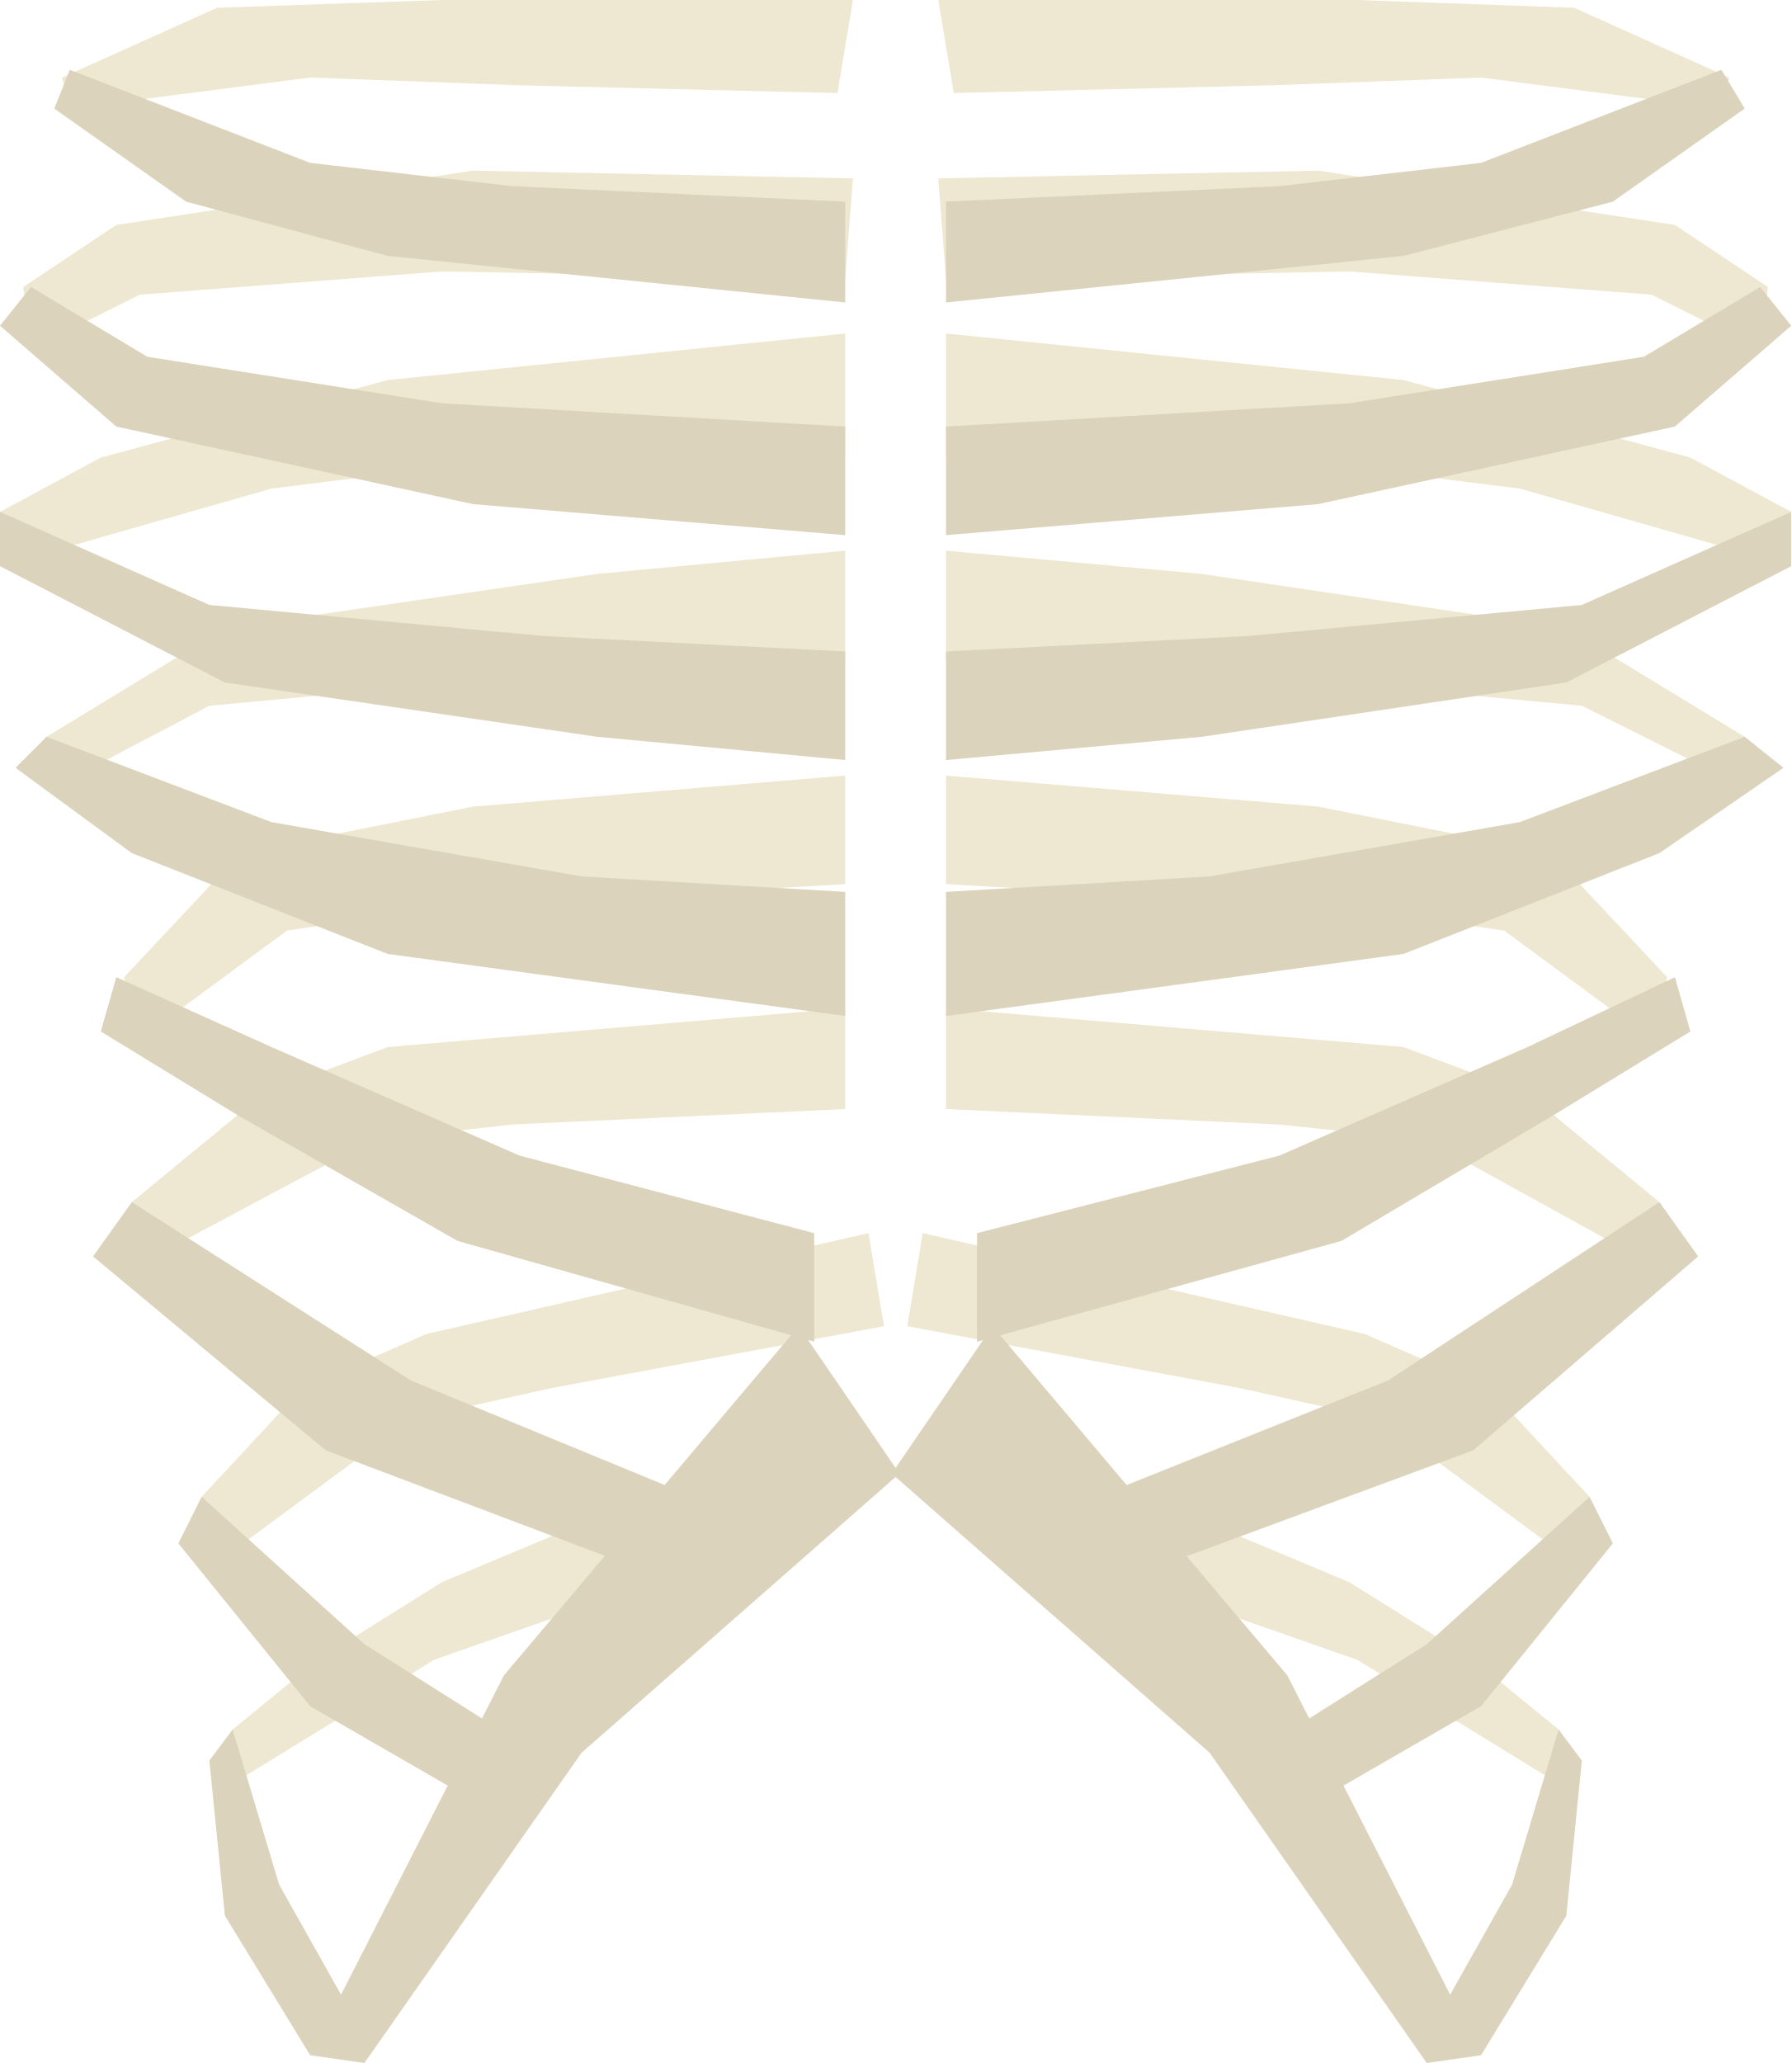
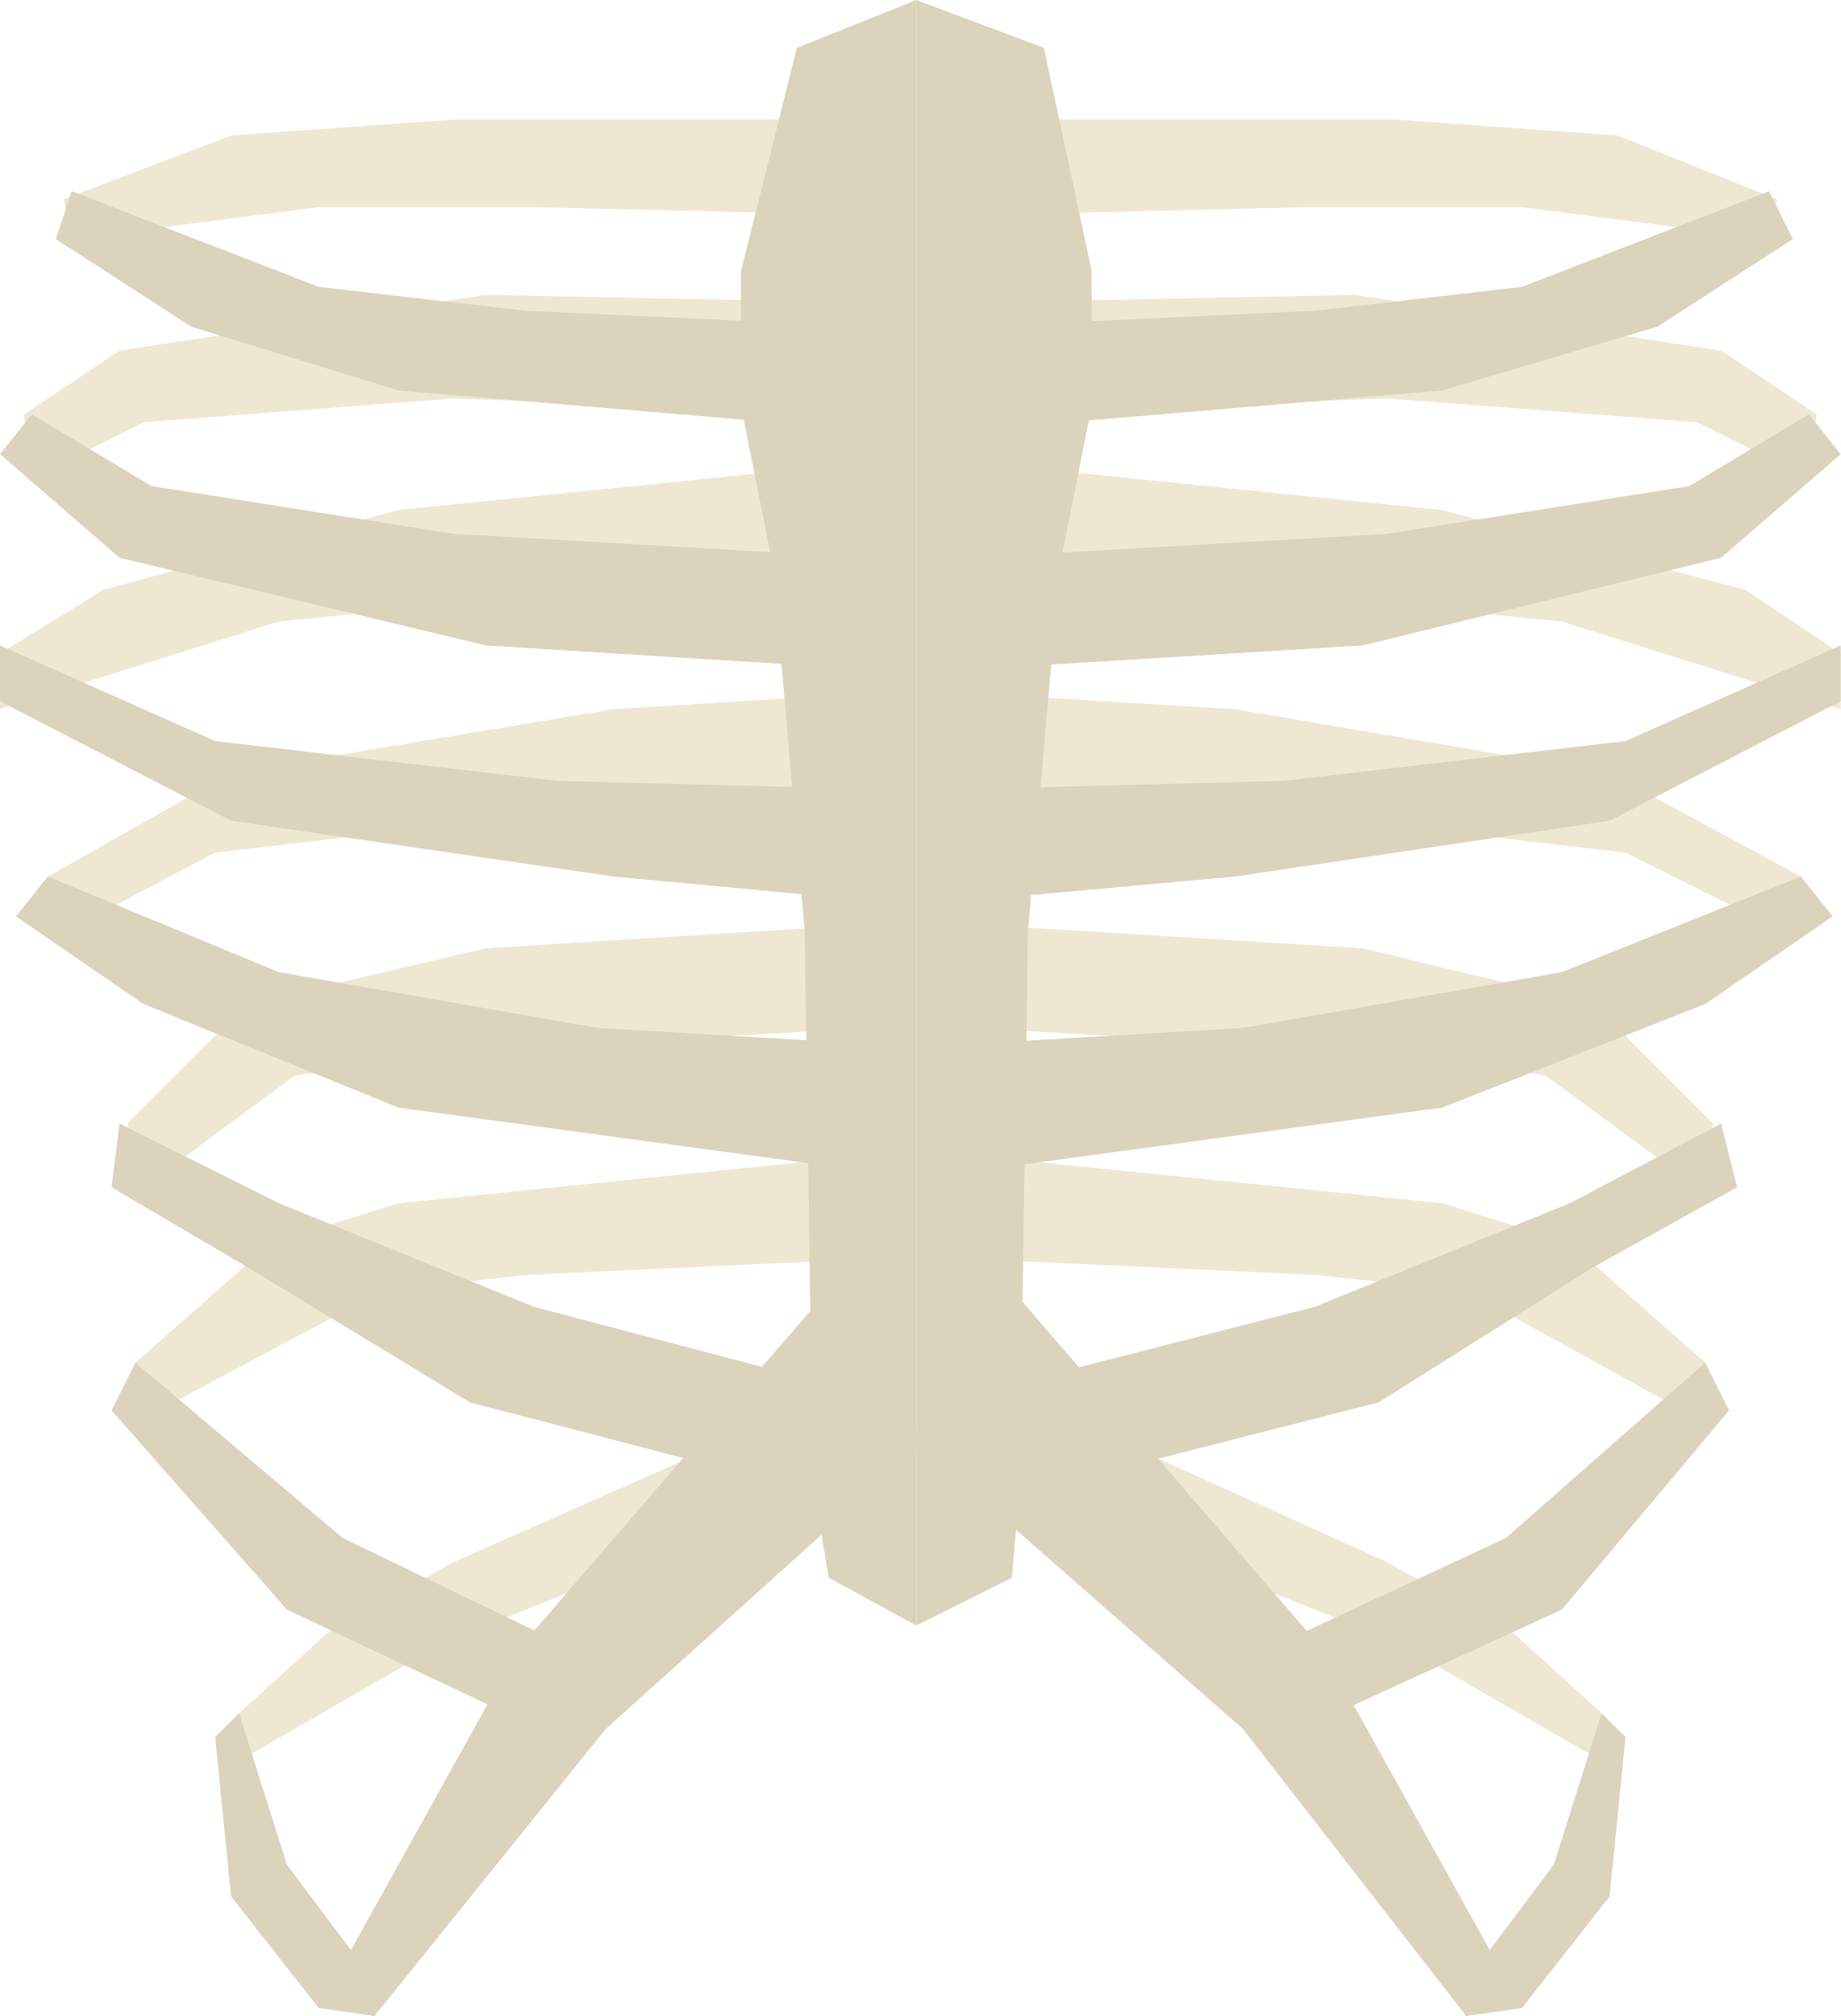
- <svg xmlns="http://www.w3.org/2000/svg" version="1.1" id="Layer_1" x="0px" y="0px" width="231px" height="266px" viewBox="0 0 231 266" style="enable-background:new 0 0 231 266;" xml:space="preserve">
+ <svg xmlns="http://www.w3.org/2000/svg" version="1.1" id="Layer_1" x="0px" y="0px" width="231px" height="253px" viewBox="0 0 231 253" style="enable-background:new 0 0 231 253;" xml:space="preserve">
  <g id="ribcage">
-     <polygon style="fill:#EEE8D2;" points="109,143 66,145 48,147 18,163 17,155 34,141 50,135 109,130  " />
-     <polygon style="fill:#EEE8D2;" points="114,171 71,179 53,183 30,200 26,193 39,179 55,172 112,159  " />
-     <polygon style="fill:#EEE8D2;" points="102,195 76,207 56,214 30,230 30,223 41,214 57,204 100,186  " />
-     <polygon style="fill:#EEE8D2;" points="108,12 67,11 40,10 9,14 8,10 28,1 57,0 110,0  " />
-     <polygon style="fill:#EEE8D2;" points="109,114 57,117 37,120 18,134 16,126 31,110 61,104 109,100  " />
-     <polygon style="fill:#EEE8D2;" points="109,85 70,87 27,91 8,101 6,95 29,81 77,74 109,71  " />
-     <polygon style="fill:#EEE8D2;" points="109,59 75,58 35,63 0,73 0,66 13,59 50,49 109,43  " />
-     <polygon style="fill:#EEE8D2;" points="109,36 57,35 18,38 4,45 3,37 15,29 61,22 110,23  " />
-     <polygon style="fill:#DCD3BC;" points="116,190 75,226 47,266 40,265 65,216 103,171  " />
-     <polygon style="fill:#DCD3BC;" points="109,26 66,24 40,21 9,9 7,14 24,26 50,33 109,39  " />
-     <polygon style="fill:#DCD3BC;" points="12,162 42,187 87,204 87,192 53,178 17,155  " />
-     <polygon style="fill:#DCD3BC;" points="23,199 40,220 66,235 66,224 47,212 26,193  " />
-     <polygon style="fill:#DCD3BC;" points="27,227 29,247 40,265 45,259 36,243 30,223  " />
-     <polygon style="fill:#DCD3BC;" points="109,55 57,52 19,46 4,37 0,42 15,55 61,65 109,69  " />
-     <polygon style="fill:#DCD3BC;" points="109,84 70,82 27,78 0,66 0,73 29,88 77,95 109,98  " />
-     <polygon style="fill:#DCD3BC;" points="109,115 75,113 35,106 6,95 2,99 17,110 50,123 109,131  " />
-     <polygon style="fill:#DCD3BC;" points="105,159 67,149 35,135 15,126 13,133 31,144 59,160 105,173  " />
-     <polygon style="fill:#EEE8D2;" points="117,171 160,179 178,183 201,200 205,193 192,179 176,172 119,159  " />
-     <polygon style="fill:#EEE8D2;" points="122,143 165,145 184,147 213,163 214,155 197,141 181,135 122,130  " />
-     <polygon style="fill:#EEE8D2;" points="129,195 155,207 175,214 201,230 201,223 190,214 174,204 131,186  " />
-     <polygon style="fill:#EEE8D2;" points="123,12 164,11 191,10 222,14 223,10 203,1 175,0 121,0  " />
-     <polygon style="fill:#EEE8D2;" points="122,114 174,117 194,120 213,134 215,126 200,110 170,104 122,100  " />
-     <polygon style="fill:#EEE8D2;" points="122,85 161,87 204,91 224,101 225,95 202,81 155,74 122,71  " />
-     <polygon style="fill:#EEE8D2;" points="122,59 156,58 196,63 231,73 231,66 218,59 181,49 122,43  " />
-     <polygon style="fill:#EEE8D2;" points="122,36 174,35 213,38 227,45 228,37 216,29 170,22 121,23  " />
-     <polygon style="fill:#DCD3BC;" points="115,190 156,226 184,266 191,265 166,216 128,171  " />
-     <polygon style="fill:#DCD3BC;" points="122,26 165,24 191,21 222,9 225,14 208,26 181,33 122,39  " />
-     <polygon style="fill:#DCD3BC;" points="219,162 190,187 144,204 144,192 179,178 214,155  " />
-     <polygon style="fill:#DCD3BC;" points="208,199 191,220 165,235 165,224 184,212 205,193  " />
-     <polygon style="fill:#DCD3BC;" points="204,227 202,247 191,265 186,259 195,243 201,223  " />
-     <polygon style="fill:#DCD3BC;" points="122,55 174,52 212,46 227,37 231,42 216,55 170,65 122,69  " />
-     <polygon style="fill:#DCD3BC;" points="122,84 161,82 204,78 231,66 231,73 202,88 155,95 122,98  " />
-     <polygon style="fill:#DCD3BC;" points="122,115 156,113 196,106 225,95 230,99 214,110 181,123 122,131  " />
-     <polygon style="fill:#DCD3BC;" points="126,159 165,149 197,135 216,126 218,133 200,144 173,160 126,173  " />
+     <polygon style="fill:#EEE8D2;" points="109,158 66,160 48,162 18,178 17,171 34,156 50,151 109,145  " />
+     <polygon style="fill:#EEE8D2;" points="102,187 76,198 56,206 30,221 30,215 41,205 57,196 100,177  " />
+     <polygon style="fill:#EEE8D2;" points="109,27 67,26 40,26 9,30 8,25 29,17 57,15 110,15  " />
+     <polygon style="fill:#EEE8D2;" points="109,129 57,132 37,135 18,149 16,141 31,126 61,119 109,116  " />
+     <polygon style="fill:#EEE8D2;" points="109,100 70,102 27,107 8,117 6,110 29,97 77,89 109,87  " />
+     <polygon style="fill:#EEE8D2;" points="109,74 75,74 35,78 0,89 0,82 13,74 50,64 109,58  " />
+     <polygon style="fill:#EEE8D2;" points="109,52 57,50 18,53 4,60 3,52 15,44 61,37 110,38  " />
+     <polygon style="fill:#DCD3BC;" points="116,181 76,217 47,253 40,252 65,207 103,163  " />
+     <polygon style="fill:#DCD3BC;" points="109,41 66,39 40,36 9,24 7,30 24,41 50,49 109,54  " />
+     <polygon style="fill:#DCD3BC;" points="27,218 29,238 40,252 45,246 36,234 30,215  " />
+     <polygon style="fill:#DCD3BC;" points="109,70 57,67 19,61 4,52 0,57 15,70 61,81 109,84  " />
+     <polygon style="fill:#DCD3BC;" points="109,99 70,98 27,93 0,81 0,88 29,103 77,110 109,113  " />
+     <polygon style="fill:#DCD3BC;" points="109,131 75,129 35,122 6,110 2,115 18,126 50,139 109,147  " />
+     <polygon style="fill:#DCD3BC;" points="105,174 67,164 35,151 15,141 14,149 31,159 59,176 105,188  " />
+     <polygon style="fill:#EEE8D2;" points="122,158 165,160 184,162 213,178 214,171 197,156 181,151 122,145  " />
+     <polygon style="fill:#EEE8D2;" points="129,187 155,198 175,206 201,221 201,215 190,205 174,196 132,177  " />
+     <polygon style="fill:#EEE8D2;" points="123,27 164,26 191,26 222,30 223,25 203,17 175,15 121,15  " />
+     <polygon style="fill:#EEE8D2;" points="122,129 174,132 194,135 213,149 215,141 200,126 171,119 122,116  " />
+     <polygon style="fill:#EEE8D2;" points="122,100 161,102 204,107 224,117 226,110 202,97 155,89 122,87  " />
+     <polygon style="fill:#EEE8D2;" points="122,74 156,74 196,78 231,89 231,82 219,74 181,64 122,58  " />
+     <polygon style="fill:#EEE8D2;" points="122,52 174,50 213,53 227,60 228,52 216,44 170,37 121,38  " />
+     <polygon style="fill:#DCD3BC;" points="115,181 156,217 184,253 191,252 166,207 128,163  " />
+     <polygon style="fill:#DCD3BC;" points="122,41 165,39 191,36 222,24 225,30 208,41 181,49 122,54  " />
+     <polygon style="fill:#DCD3BC;" points="217,177 196,202 159,219 159,207 189,193 214,171  " />
+     <polygon style="fill:#DCD3BC;" points="17,171 43,193 72,207 72,219 36,202 14,177  " />
+     <polygon style="fill:#DCD3BC;" points="204,218 202,238 191,252 186,246 195,234 201,215  " />
+     <polygon style="fill:#DCD3BC;" points="122,70 174,67 212,61 227,52 231,57 216,70 171,81 122,84  " />
+     <polygon style="fill:#DCD3BC;" points="122,99 161,98 204,93 231,81 231,88 202,103 155,110 122,113  " />
+     <polygon style="fill:#DCD3BC;" points="122,131 156,129 196,122 226,110 230,115 214,126 181,139 122,147  " />
+     <polygon style="fill:#DCD3BC;" points="126,174 165,164 197,151 216,141 218,149 200,159 173,176 126,188  " />
+   </g>
+   <g id="upper_spine">
+     <polygon style="fill:#DCD3BC;" points="100,6 93,34 93,51 97,71 101,117 102,186 104,198 115,204 115,0  " />
+     <polygon style="fill:#DCD3BC;" points="131,6 137,34 137,51 133,71 129,117 128,186 127,198 115,204 115,0  " />
  </g>
</svg>
